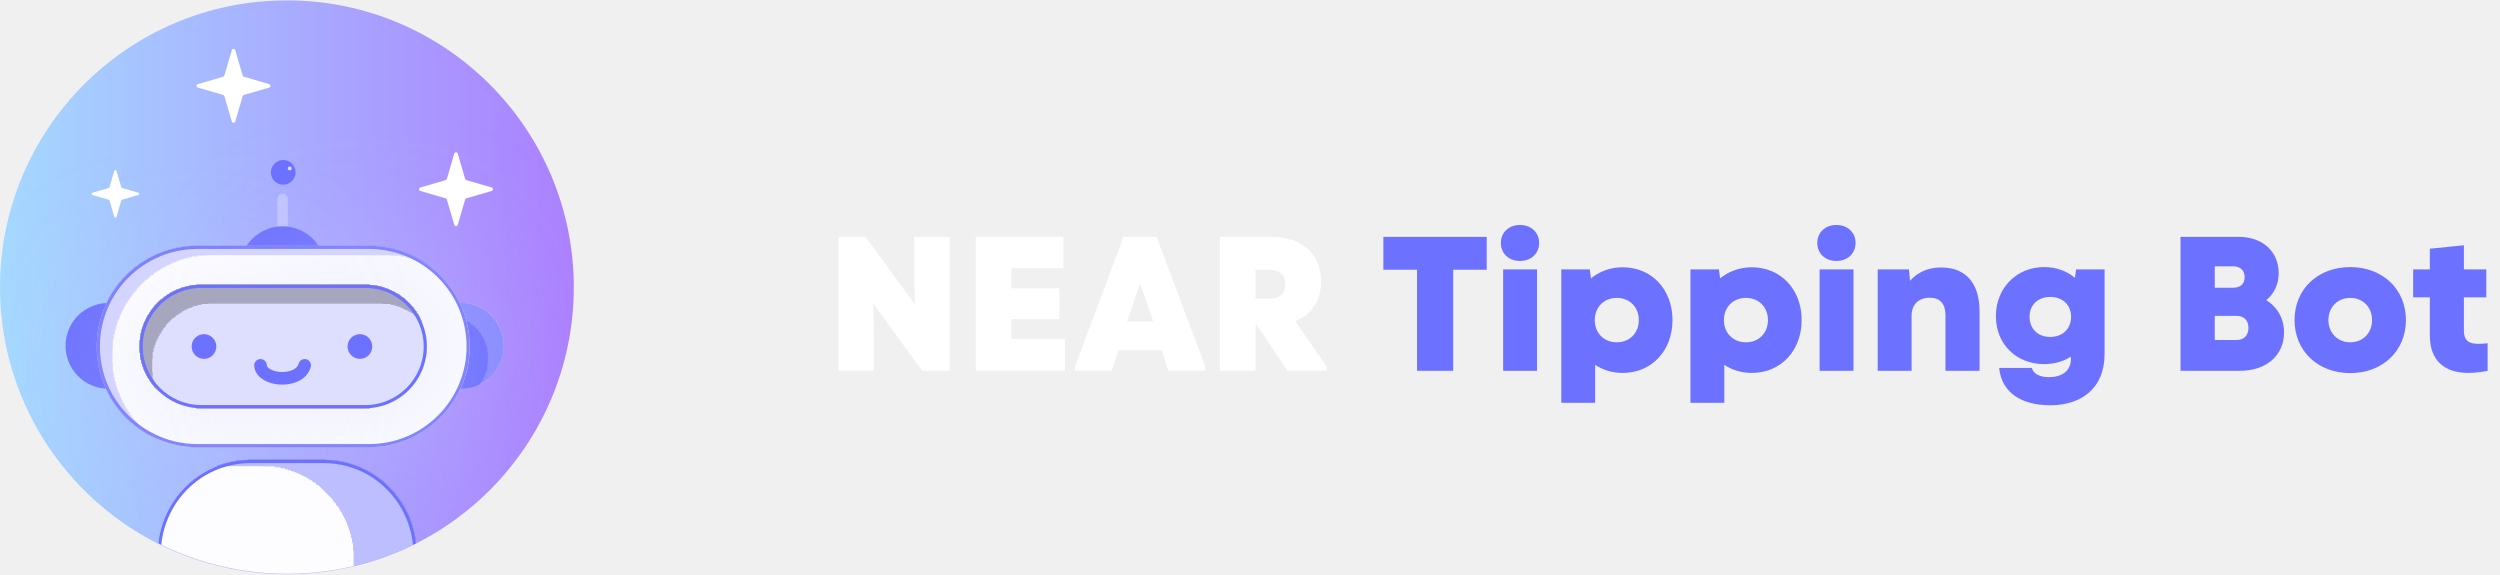
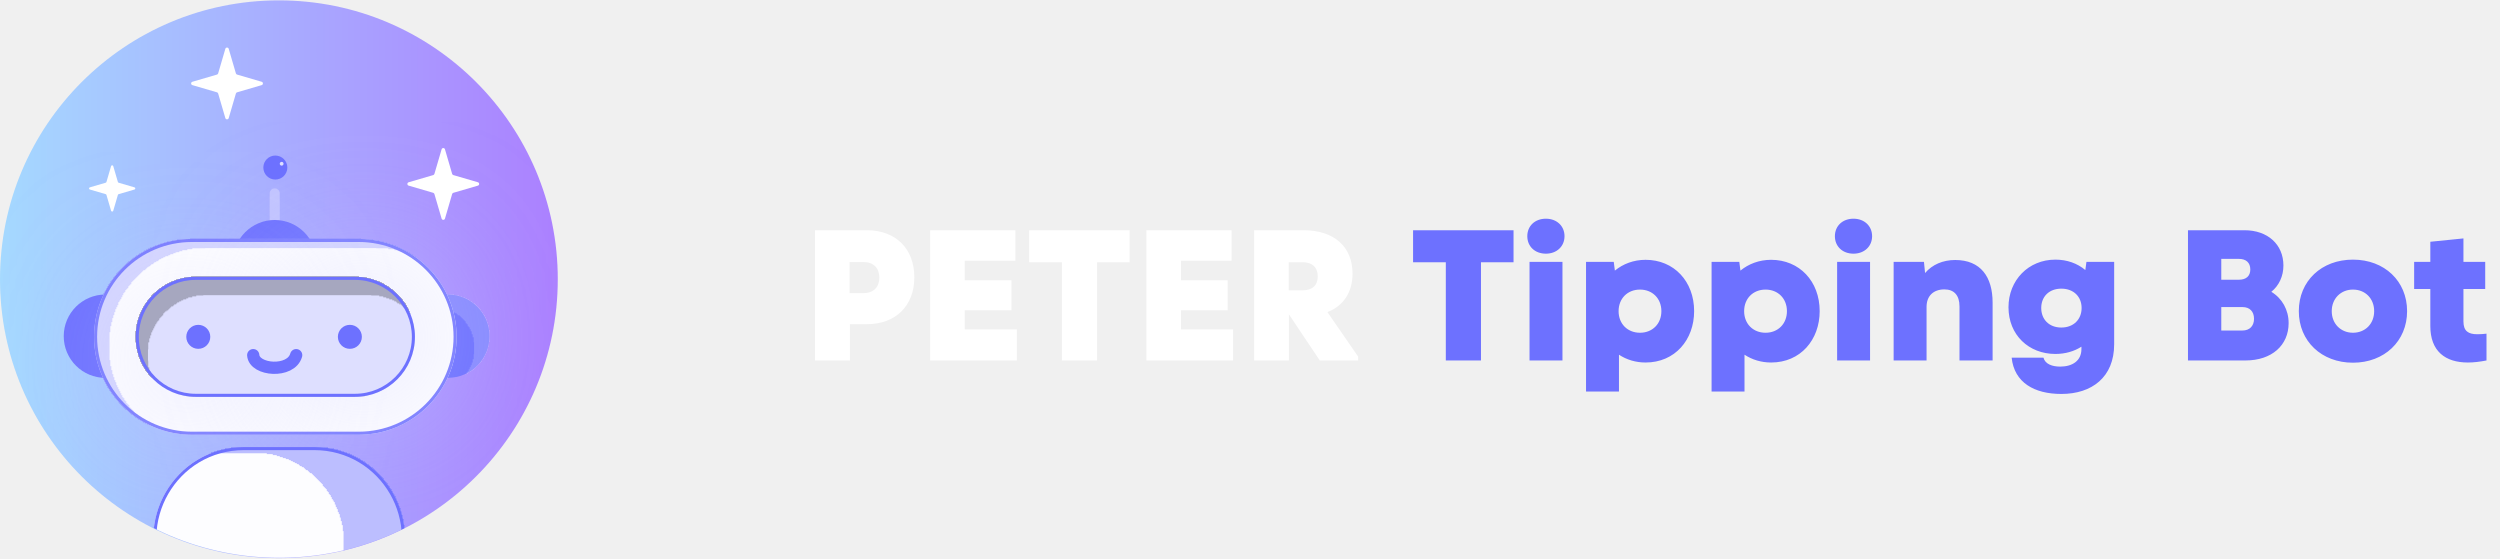
- <svg xmlns="http://www.w3.org/2000/svg" width="209" height="48" viewBox="0 0 209 48" fill="none">
-   <path d="M76.424 22.904L76.472 25.432L72.36 19.8H70.088V31H73.064V28.28L73.016 25.4L77.096 31H79.4V19.8H76.424V22.904ZM84.548 26.68H88.564V24.104H84.548V22.424H88.9V19.8H81.572V31H89.028V28.328H84.548V26.68ZM93.926 19.8L89.862 30.664V31H92.95L93.51 29.272H97.126L97.654 31H100.774V30.664L96.694 19.8H93.926ZM94.214 26.888L95.318 23.72L96.422 26.888H94.214ZM108.283 26.84C109.659 26.312 110.443 25.128 110.443 23.528C110.443 21.224 108.859 19.8 106.235 19.8H101.979V31H104.971V27.032L107.627 31H110.923V30.664L108.283 26.84ZM104.955 22.552H106.155C106.971 22.552 107.451 22.984 107.451 23.768C107.451 24.552 106.971 24.968 106.155 24.968H104.955V22.552Z" fill="white" />
-   <path d="M115.649 19.8V22.552H118.465V31H121.489V22.552H124.289V19.8H115.649ZM127.073 21.816C128.001 21.816 128.673 21.192 128.673 20.312C128.673 19.432 128.001 18.808 127.073 18.808C126.129 18.808 125.473 19.432 125.473 20.312C125.473 21.192 126.129 21.816 127.073 21.816ZM128.497 31V22.52H125.665V31H128.497ZM135.644 22.344C134.62 22.344 133.708 22.696 133.004 23.272L132.908 22.52H130.524V33.672H133.356V30.504C134.012 30.936 134.796 31.176 135.644 31.176C138.172 31.176 139.82 29.224 139.82 26.76C139.82 24.184 138.076 22.344 135.644 22.344ZM135.164 28.616C134.092 28.616 133.324 27.848 133.324 26.76C133.324 25.672 134.092 24.904 135.164 24.904C136.236 24.904 137.004 25.672 137.004 26.76C137.004 27.848 136.236 28.616 135.164 28.616ZM146.441 22.344C145.417 22.344 144.505 22.696 143.801 23.272L143.705 22.52H141.321V33.672H144.153V30.504C144.809 30.936 145.593 31.176 146.441 31.176C148.969 31.176 150.617 29.224 150.617 26.76C150.617 24.184 148.873 22.344 146.441 22.344ZM145.961 28.616C144.889 28.616 144.121 27.848 144.121 26.76C144.121 25.672 144.889 24.904 145.961 24.904C147.033 24.904 147.801 25.672 147.801 26.76C147.801 27.848 147.033 28.616 145.961 28.616ZM153.526 21.816C154.454 21.816 155.126 21.192 155.126 20.312C155.126 19.432 154.454 18.808 153.526 18.808C152.582 18.808 151.926 19.432 151.926 20.312C151.926 21.192 152.582 21.816 153.526 21.816ZM154.95 31V22.52H152.118V31H154.95ZM162.273 22.36C161.233 22.36 160.305 22.744 159.681 23.48L159.585 22.52H156.977V31H159.809V26.392C159.809 25.432 160.417 24.888 161.345 24.888C162.177 24.888 162.641 25.4 162.641 26.344V31H165.489V26.024C165.489 23.816 164.465 22.36 162.273 22.36ZM173.463 23.224C172.775 22.648 171.895 22.328 170.887 22.328C168.567 22.328 166.855 24.104 166.855 26.424C166.855 28.808 168.599 30.44 170.887 30.44C171.735 30.44 172.503 30.216 173.127 29.816V30.024C173.127 31.032 172.343 31.528 171.303 31.528C170.599 31.528 170.007 31.304 169.863 30.76H167.127C167.351 32.904 169.079 33.88 171.399 33.88C174.023 33.88 175.943 32.44 175.943 29.608V22.52H173.559L173.463 23.224ZM171.399 28.168C170.343 28.168 169.671 27.464 169.671 26.488C169.671 25.512 170.343 24.824 171.399 24.824C172.455 24.824 173.143 25.512 173.143 26.488C173.143 27.464 172.455 28.168 171.399 28.168ZM189.459 25.096C190.115 24.568 190.499 23.752 190.499 22.84C190.499 21.016 189.139 19.8 187.155 19.8H182.291V31H187.235C189.491 31 190.947 29.704 190.947 27.784C190.947 26.648 190.387 25.656 189.459 25.096ZM186.675 22.264C187.299 22.264 187.651 22.6 187.651 23.176C187.651 23.736 187.299 24.056 186.675 24.056H185.155V22.264H186.675ZM185.155 28.424V26.408H186.979C187.603 26.408 187.971 26.792 187.971 27.416C187.971 28.024 187.603 28.424 186.979 28.424H185.155ZM196.479 31.192C199.183 31.192 201.135 29.336 201.135 26.76C201.135 24.168 199.183 22.328 196.479 22.328C193.775 22.328 191.823 24.168 191.823 26.76C191.823 29.336 193.775 31.192 196.479 31.192ZM196.479 28.616C195.439 28.616 194.655 27.848 194.655 26.76C194.655 25.672 195.439 24.904 196.479 24.904C197.535 24.904 198.303 25.672 198.303 26.76C198.303 27.848 197.535 28.616 196.479 28.616ZM207.181 28.744C206.413 28.744 205.981 28.488 205.981 27.64V24.856H207.853V22.52H205.981V20.504L203.133 20.792V22.52H201.741V24.856H203.133V28.04C203.133 30.2 204.413 31.176 206.365 31.176C206.861 31.176 207.389 31.112 207.965 31V28.696C207.693 28.728 207.421 28.744 207.181 28.744Z" fill="#6D71FF" />
+ <svg xmlns="http://www.w3.org/2000/svg" width="215" height="48" viewBox="0 0 215 48" fill="none">
+   <path d="M70.088 19.8V31H73.096V27.88H74.552C77.032 27.88 78.632 26.296 78.632 23.848C78.632 21.384 77.032 19.8 74.552 19.8H70.088ZM73.064 25.208V22.536H74.264C75.128 22.536 75.624 23.064 75.624 23.88C75.624 24.68 75.128 25.208 74.264 25.208H73.064ZM82.97 26.68H86.986V24.104H82.97V22.424H87.322V19.8H79.994V31H87.45V28.328H82.97V26.68ZM88.508 19.8V22.552H91.324V31H94.348V22.552H97.148V19.8H88.508ZM101.564 26.68H105.58V24.104H101.564V22.424H105.916V19.8H98.588V31H106.044V28.328H101.564V26.68ZM114.158 26.84C115.534 26.312 116.318 25.128 116.318 23.528C116.318 21.224 114.734 19.8 112.11 19.8H107.854V31H110.846V27.032L113.502 31H116.798V30.664L114.158 26.84ZM110.83 22.552H112.03C112.846 22.552 113.326 22.984 113.326 23.768C113.326 24.552 112.846 24.968 112.03 24.968H110.83V22.552Z" fill="white" />
+   <path d="M121.524 19.8V22.552H124.34V31H127.364V22.552H130.164V19.8H121.524ZM132.948 21.816C133.876 21.816 134.548 21.192 134.548 20.312C134.548 19.432 133.876 18.808 132.948 18.808C132.004 18.808 131.348 19.432 131.348 20.312C131.348 21.192 132.004 21.816 132.948 21.816ZM134.372 31V22.52H131.54V31H134.372ZM141.519 22.344C140.495 22.344 139.583 22.696 138.879 23.272L138.783 22.52H136.399V33.672H139.231V30.504C139.887 30.936 140.671 31.176 141.519 31.176C144.047 31.176 145.695 29.224 145.695 26.76C145.695 24.184 143.951 22.344 141.519 22.344ZM141.039 28.616C139.967 28.616 139.199 27.848 139.199 26.76C139.199 25.672 139.967 24.904 141.039 24.904C142.111 24.904 142.879 25.672 142.879 26.76C142.879 27.848 142.111 28.616 141.039 28.616ZM152.316 22.344C151.292 22.344 150.38 22.696 149.676 23.272L149.58 22.52H147.196V33.672H150.028V30.504C150.684 30.936 151.468 31.176 152.316 31.176C154.844 31.176 156.492 29.224 156.492 26.76C156.492 24.184 154.748 22.344 152.316 22.344ZM151.836 28.616C150.764 28.616 149.996 27.848 149.996 26.76C149.996 25.672 150.764 24.904 151.836 24.904C152.908 24.904 153.676 25.672 153.676 26.76C153.676 27.848 152.908 28.616 151.836 28.616ZM159.401 21.816C160.329 21.816 161.001 21.192 161.001 20.312C161.001 19.432 160.329 18.808 159.401 18.808C158.457 18.808 157.801 19.432 157.801 20.312C157.801 21.192 158.457 21.816 159.401 21.816ZM160.825 31V22.52H157.993V31H160.825ZM168.148 22.36C167.108 22.36 166.18 22.744 165.556 23.48L165.46 22.52H162.852V31H165.684V26.392C165.684 25.432 166.292 24.888 167.22 24.888C168.052 24.888 168.516 25.4 168.516 26.344V31H171.364V26.024C171.364 23.816 170.34 22.36 168.148 22.36ZM179.338 23.224C178.65 22.648 177.77 22.328 176.762 22.328C174.442 22.328 172.73 24.104 172.73 26.424C172.73 28.808 174.474 30.44 176.762 30.44C177.61 30.44 178.378 30.216 179.002 29.816V30.024C179.002 31.032 178.218 31.528 177.178 31.528C176.474 31.528 175.882 31.304 175.738 30.76H173.002C173.226 32.904 174.954 33.88 177.274 33.88C179.898 33.88 181.818 32.44 181.818 29.608V22.52H179.434L179.338 23.224ZM177.274 28.168C176.218 28.168 175.546 27.464 175.546 26.488C175.546 25.512 176.218 24.824 177.274 24.824C178.33 24.824 179.018 25.512 179.018 26.488C179.018 27.464 178.33 28.168 177.274 28.168ZM195.334 25.096C195.99 24.568 196.374 23.752 196.374 22.84C196.374 21.016 195.014 19.8 193.03 19.8H188.166V31H193.11C195.366 31 196.822 29.704 196.822 27.784C196.822 26.648 196.262 25.656 195.334 25.096ZM192.55 22.264C193.174 22.264 193.526 22.6 193.526 23.176C193.526 23.736 193.174 24.056 192.55 24.056H191.03V22.264H192.55ZM191.03 28.424V26.408H192.854C193.478 26.408 193.846 26.792 193.846 27.416C193.846 28.024 193.478 28.424 192.854 28.424H191.03ZM202.354 31.192C205.058 31.192 207.01 29.336 207.01 26.76C207.01 24.168 205.058 22.328 202.354 22.328C199.65 22.328 197.698 24.168 197.698 26.76C197.698 29.336 199.65 31.192 202.354 31.192ZM202.354 28.616C201.314 28.616 200.53 27.848 200.53 26.76C200.53 25.672 201.314 24.904 202.354 24.904C203.41 24.904 204.178 25.672 204.178 26.76C204.178 27.848 203.41 28.616 202.354 28.616ZM213.056 28.744C212.288 28.744 211.856 28.488 211.856 27.64V24.856H213.728V22.52H211.856V20.504L209.008 20.792V22.52H207.616V24.856H209.008V28.04C209.008 30.2 210.288 31.176 212.24 31.176C212.736 31.176 213.264 31.112 213.84 31V28.696C213.568 28.728 213.296 28.744 213.056 28.744Z" fill="#6D71FF" />
  <circle cx="23.984" cy="24.016" r="23.984" transform="rotate(-90 23.9841 24.0159)" fill="url(#paint0_linear_560_50)" />
  <mask id="mask0_560_50" style="mask-type:alpha" maskUnits="userSpaceOnUse" x="0" y="0" width="48" height="48">
    <circle cx="24.016" cy="23.984" r="23.984" transform="rotate(-90 24.0159 23.9842)" fill="url(#paint1_linear_560_50)" />
  </mask>
  <g mask="url(#mask0_560_50)">
    <rect x="23.19" y="16.202" width="0.869" height="3.151" rx="0.435" fill="#C2C4FF" />
    <g filter="url(#filter0_i_560_50)">
      <circle cx="38.508" cy="28.913" r="3.585" fill="#6D71FF" />
    </g>
    <circle cx="9.066" cy="28.913" r="3.585" fill="#6D71FF" />
    <circle cx="23.624" cy="22.503" r="3.585" fill="#6D71FF" />
    <g filter="url(#filter1_i_560_50)">
      <rect x="8.088" y="20.548" width="31.18" height="16.84" rx="8.42" fill="white" />
    </g>
    <rect x="8.22" y="20.68" width="30.917" height="16.576" rx="8.288" stroke="#797CFF" stroke-width="0.263" />
    <g filter="url(#filter2_f_560_50)">
      <ellipse cx="31.229" cy="29.022" rx="5.215" ry="5.324" fill="#C6C7FF" fill-opacity="0.8" />
    </g>
    <g filter="url(#filter3_f_560_50)">
      <ellipse cx="16.182" cy="31.032" rx="4.509" ry="4.726" fill="#C6C7FF" fill-opacity="0.8" />
    </g>
    <g filter="url(#filter4_i_560_50)">
      <rect x="11.674" y="23.807" width="24.01" height="10.321" rx="5.161" fill="#DEDFFF" />
    </g>
    <rect x="11.805" y="23.939" width="23.747" height="10.058" rx="5.029" stroke="#6D71FF" stroke-width="0.263" />
    <circle cx="17.052" cy="28.968" r="1.032" fill="#6D71FF" />
    <circle cx="30.089" cy="28.968" r="1.032" fill="#6D71FF" />
    <circle cx="23.679" cy="14.409" r="1.032" fill="#6D71FF" />
    <circle cx="24.222" cy="14.083" r="0.163" fill="#DEDFFF" />
    <path d="M21.777 30.543C21.864 31.864 25.03 32.114 25.471 30.543" stroke="#6D71FF" stroke-width="1.053" stroke-linecap="round" />
    <g filter="url(#filter5_i_560_50)">
      <path d="M30.754 55.356C27.754 60.552 20.254 60.552 17.254 55.356L14.242 50.138C11.242 44.942 14.992 38.447 20.991 38.447L27.016 38.447C33.016 38.447 36.766 44.942 33.766 50.138L30.754 55.356Z" fill="#FDFDFF" />
    </g>
-     <path d="M17.368 55.29L14.355 50.072C11.406 44.964 15.093 38.578 20.991 38.578L27.016 38.578C32.915 38.578 36.602 44.964 33.652 50.072L30.64 55.29C27.691 60.398 20.317 60.398 17.368 55.29Z" stroke="#6D71FF" stroke-width="0.263" />
+     <path d="M30.64 55.29C27.691 60.398 20.317 60.398 17.368 55.29L14.355 50.072C11.406 44.964 15.093 38.578 20.991 38.578L27.016 38.578C32.915 38.578 36.602 44.964 33.652 50.072L30.64 55.29Z" stroke="#6D71FF" stroke-width="0.263" />
  </g>
  <path d="M37.978 12.841C38.02 12.697 38.224 12.697 38.267 12.841L38.885 14.955C38.899 15.004 38.938 15.043 38.987 15.057L41.101 15.675C41.245 15.718 41.245 15.922 41.101 15.964L38.987 16.582C38.938 16.597 38.899 16.635 38.885 16.685L38.267 18.799C38.224 18.943 38.02 18.943 37.978 18.799L37.359 16.685C37.345 16.635 37.306 16.597 37.257 16.582L35.143 15.964C34.999 15.922 34.999 15.718 35.143 15.675L37.257 15.057C37.306 15.043 37.345 15.004 37.359 14.955L37.978 12.841Z" fill="white" />
  <path d="M19.38 4.198C19.422 4.054 19.626 4.054 19.669 4.198L20.287 6.312C20.301 6.361 20.34 6.4 20.389 6.414L22.503 7.032C22.647 7.075 22.647 7.279 22.503 7.321L20.389 7.939C20.34 7.954 20.301 7.992 20.287 8.042L19.669 10.156C19.626 10.3 19.422 10.3 19.38 10.156L18.761 8.042C18.747 7.992 18.709 7.954 18.659 7.939L16.545 7.321C16.401 7.279 16.401 7.075 16.545 7.032L18.659 6.414C18.709 6.4 18.747 6.361 18.761 6.312L19.38 4.198Z" fill="white" />
  <path d="M9.553 14.286C9.58 14.193 9.712 14.193 9.739 14.286L10.138 15.648C10.147 15.68 10.172 15.705 10.204 15.714L11.566 16.113C11.659 16.14 11.659 16.272 11.566 16.299L10.204 16.697C10.172 16.706 10.147 16.731 10.138 16.763L9.739 18.125C9.712 18.218 9.58 18.218 9.553 18.125L9.155 16.763C9.145 16.731 9.121 16.706 9.089 16.697L7.727 16.299C7.634 16.272 7.634 16.14 7.727 16.113L9.089 15.714C9.121 15.705 9.145 15.68 9.155 15.648L9.553 14.286Z" fill="white" />
  <defs>
    <filter id="filter0_i_560_50" x="34.923" y="25.328" width="7.17" height="7.17" filterUnits="userSpaceOnUse" color-interpolation-filters="sRGB">
      <feFlood flood-opacity="0" result="BackgroundImageFix" />
      <feBlend mode="normal" in="SourceGraphic" in2="BackgroundImageFix" result="shape" />
      <feColorMatrix in="SourceAlpha" type="matrix" values="0 0 0 0 0 0 0 0 0 0 0 0 0 0 0 0 0 0 127 0" result="hardAlpha" />
      <feOffset dx="-1.316" dy="1.053" />
      <feComposite in2="hardAlpha" operator="arithmetic" k2="-1" k3="1" />
      <feColorMatrix type="matrix" values="0 0 0 0 0.85 0 0 0 0 0.854 0 0 0 0 1 0 0 0 0.25 0" />
      <feBlend mode="normal" in2="shape" result="effect1_innerShadow_560_50" />
    </filter>
    <filter id="filter1_i_560_50" x="8.088" y="20.548" width="31.18" height="16.84" filterUnits="userSpaceOnUse" color-interpolation-filters="sRGB">
      <feFlood flood-opacity="0" result="BackgroundImageFix" />
      <feBlend mode="normal" in="SourceGraphic" in2="BackgroundImageFix" result="shape" />
      <feColorMatrix in="SourceAlpha" type="matrix" values="0 0 0 0 0 0 0 0 0 0 0 0 0 0 0 0 0 0 127 0" result="hardAlpha" />
      <feOffset dx="1.316" dy="0.79" />
      <feComposite in2="hardAlpha" operator="arithmetic" k2="-1" k3="1" />
      <feColorMatrix type="matrix" values="0 0 0 0 0.427 0 0 0 0 0.443 0 0 0 0 1 0 0 0 0.29 0" />
      <feBlend mode="normal" in2="shape" result="effect1_innerShadow_560_50" />
    </filter>
    <filter id="filter2_f_560_50" x="12.853" y="10.538" width="36.752" height="36.969" filterUnits="userSpaceOnUse" color-interpolation-filters="sRGB">
      <feFlood flood-opacity="0" result="BackgroundImageFix" />
      <feBlend mode="normal" in="SourceGraphic" in2="BackgroundImageFix" result="shape" />
      <feGaussianBlur stdDeviation="6.581" result="effect1_foregroundBlur_560_50" />
    </filter>
    <filter id="filter3_f_560_50" x="-1.487" y="13.145" width="35.34" height="35.775" filterUnits="userSpaceOnUse" color-interpolation-filters="sRGB">
      <feFlood flood-opacity="0" result="BackgroundImageFix" />
      <feBlend mode="normal" in="SourceGraphic" in2="BackgroundImageFix" result="shape" />
      <feGaussianBlur stdDeviation="6.581" result="effect1_foregroundBlur_560_50" />
    </filter>
    <filter id="filter4_i_560_50" x="11.674" y="23.807" width="24.01" height="10.321" filterUnits="userSpaceOnUse" color-interpolation-filters="sRGB">
      <feFlood flood-opacity="0" result="BackgroundImageFix" />
      <feBlend mode="normal" in="SourceGraphic" in2="BackgroundImageFix" result="shape" />
      <feColorMatrix in="SourceAlpha" type="matrix" values="0 0 0 0 0 0 0 0 0 0 0 0 0 0 0 0 0 0 127 0" result="hardAlpha" />
      <feOffset dx="1.053" dy="1.579" />
      <feComposite in2="hardAlpha" operator="arithmetic" k2="-1" k3="1" />
      <feColorMatrix type="matrix" values="0 0 0 0 0 0 0 0 0 0 0 0 0 0 0 0 0 0 0.25 0" />
      <feBlend mode="normal" in2="shape" result="effect1_innerShadow_560_50" />
    </filter>
    <filter id="filter5_i_560_50" x="13.186" y="38.447" width="21.636" height="20.806" filterUnits="userSpaceOnUse" color-interpolation-filters="sRGB">
      <feFlood flood-opacity="0" result="BackgroundImageFix" />
      <feBlend mode="normal" in="SourceGraphic" in2="BackgroundImageFix" result="shape" />
      <feColorMatrix in="SourceAlpha" type="matrix" values="0 0 0 0 0 0 0 0 0 0 0 0 0 0 0 0 0 0 127 0" result="hardAlpha" />
      <feOffset dx="-5.264" dy="0.526" />
      <feComposite in2="hardAlpha" operator="arithmetic" k2="-1" k3="1" />
      <feColorMatrix type="matrix" values="0 0 0 0 0.427 0 0 0 0 0.443 0 0 0 0 1 0 0 0 0.45 0" />
      <feBlend mode="normal" in2="shape" result="effect1_innerShadow_560_50" />
    </filter>
    <linearGradient id="paint0_linear_560_50" x1="23.984" y1="0.032" x2="23.984" y2="48" gradientUnits="userSpaceOnUse">
      <stop stop-color="#A5D9FF" />
      <stop offset="1" stop-color="#AB80FF" />
    </linearGradient>
    <linearGradient id="paint1_linear_560_50" x1="24.016" y1="0" x2="24.016" y2="47.968" gradientUnits="userSpaceOnUse">
      <stop stop-color="#A5D9FF" />
      <stop offset="1" stop-color="#AB80FF" />
    </linearGradient>
  </defs>
</svg>
